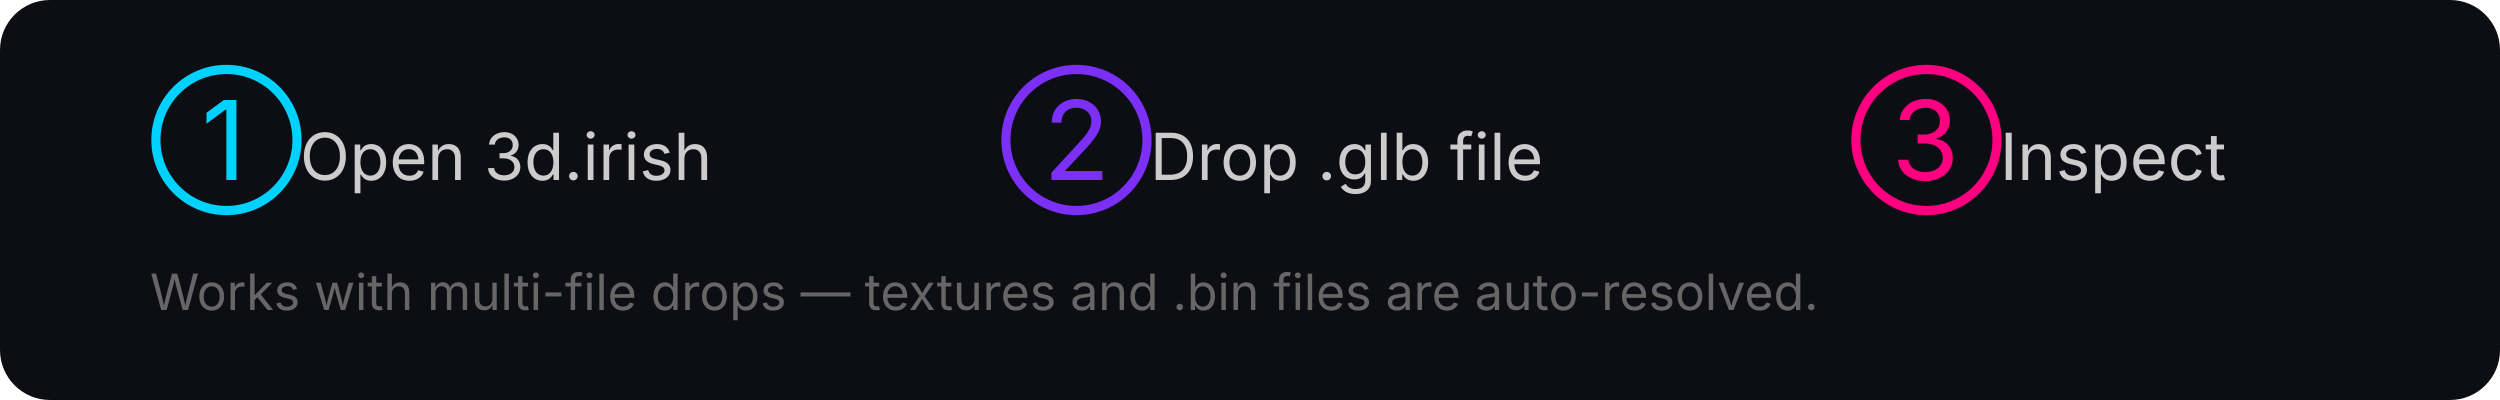
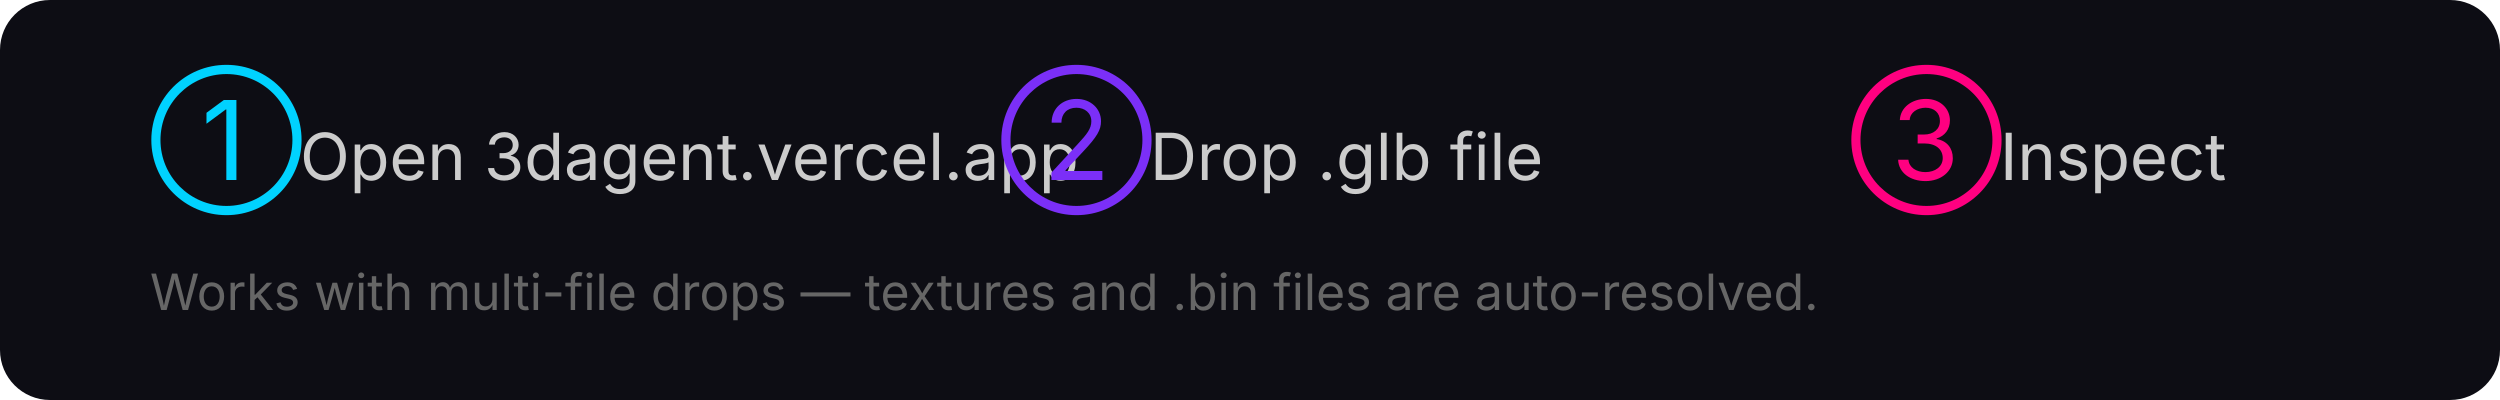
<svg xmlns="http://www.w3.org/2000/svg" width="500" height="80" viewBox="0 0 500 80">
  <rect width="500" height="80" rx="10" fill="#0d0d14" />
  <text x="30" y="36" font-family="Inter, sans-serif" font-size="22" fill="#00d2ff">①</text>
-   <text x="60" y="36" font-family="Inter, sans-serif" font-size="13" fill="#ccc">Open 3d.irish</text>
+   <text x="60" y="36" font-family="Inter, sans-serif" font-size="13" fill="#ccc">Open 3dagent.vercel.app</text>
  <text x="200" y="36" font-family="Inter, sans-serif" font-size="22" fill="#7b2ff7">②</text>
  <text x="230" y="36" font-family="Inter, sans-serif" font-size="13" fill="#ccc">Drop .glb file</text>
  <text x="370" y="36" font-family="Inter, sans-serif" font-size="22" fill="#ff0080">③</text>
  <text x="400" y="36" font-family="Inter, sans-serif" font-size="13" fill="#ccc">Inspect</text>
  <text x="30" y="62" font-family="Inter, sans-serif" font-size="10" fill="#666">Works with multi-file drops — textures and .bin files are auto-resolved.</text>
</svg>
